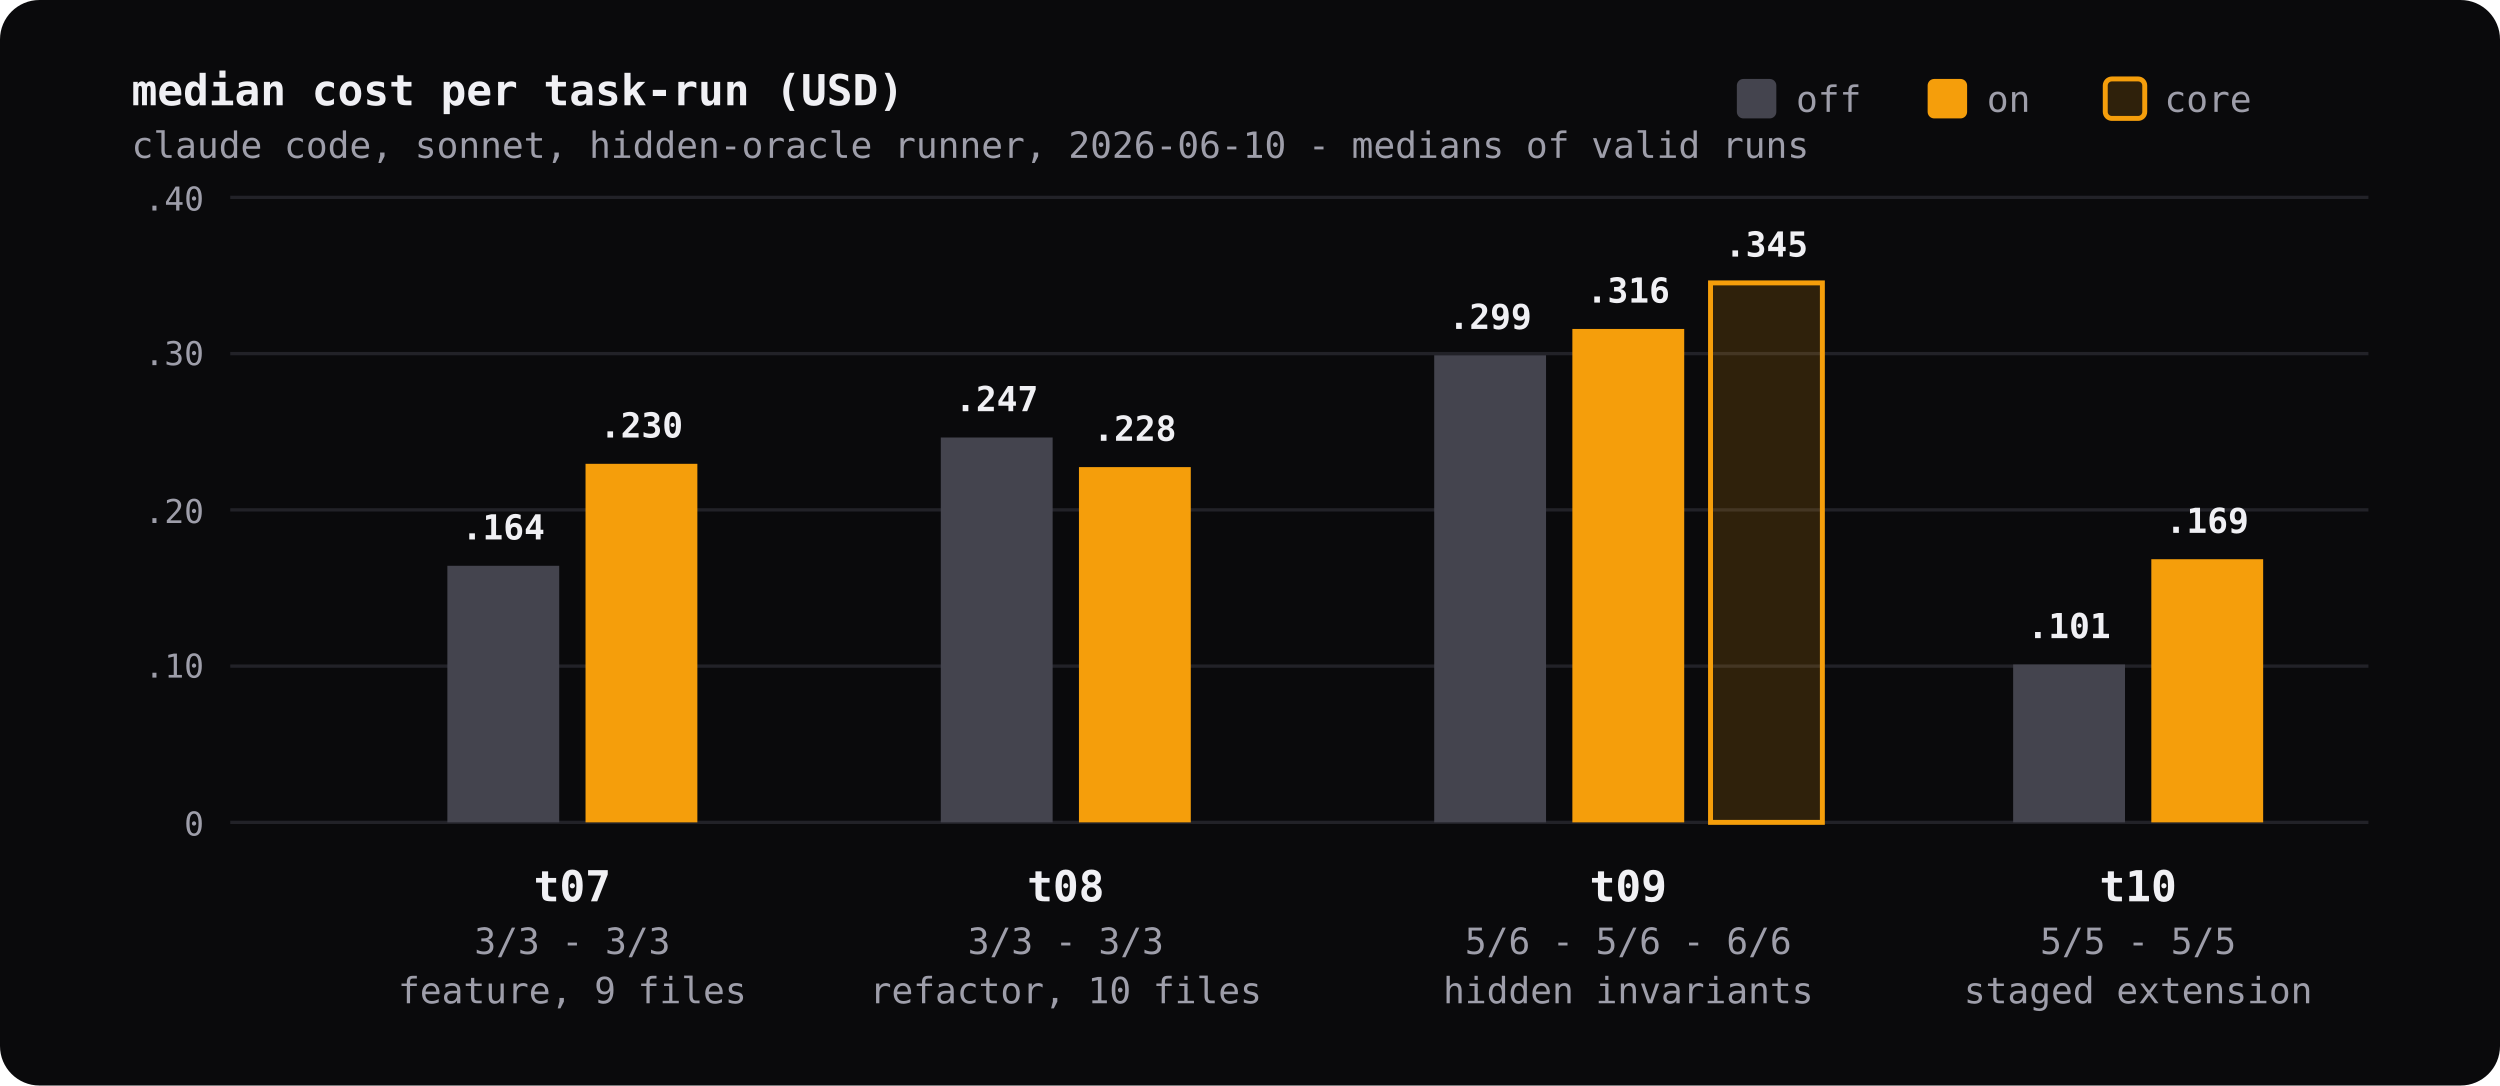
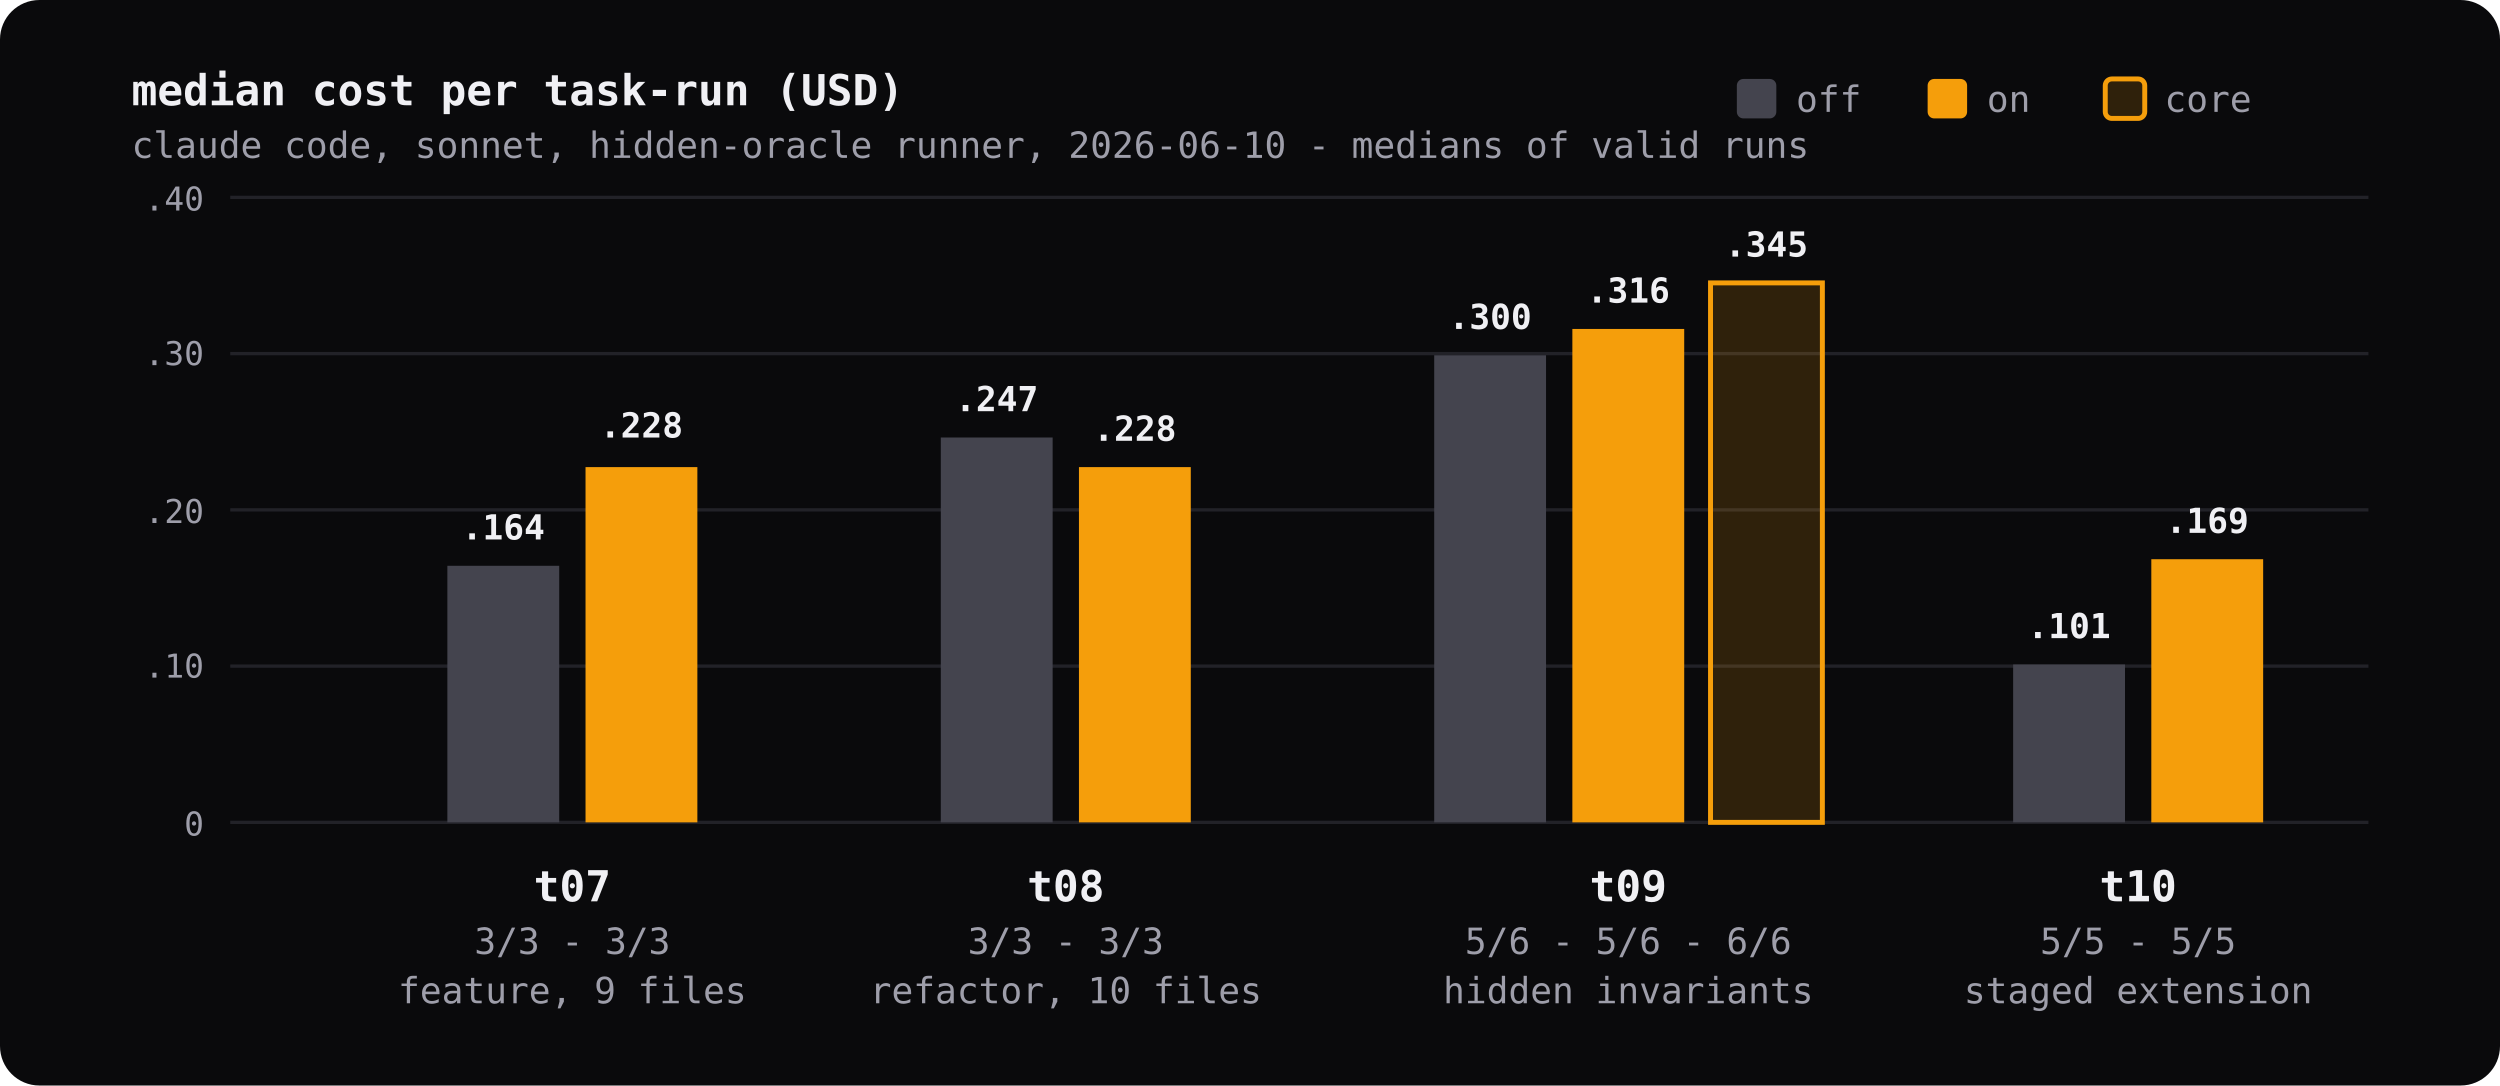
<svg xmlns="http://www.w3.org/2000/svg" viewBox="0 0 760 330" role="img" aria-labelledby="t d">
  <style>
    .lbl  { font: 600 13px ui-monospace, SFMono-Regular, Consolas, monospace; fill: #f0f0f4; }
    .sub  { font: 400 11px ui-monospace, SFMono-Regular, Consolas, monospace; fill: #9e9eaa; }
    .tick { font: 400 10px ui-monospace, SFMono-Regular, Consolas, monospace; fill: #9e9eaa; }
    .val  { font: 600 10.5px ui-monospace, SFMono-Regular, Consolas, monospace; fill: #f0f0f4; }
    .grid { stroke: #222228; stroke-width: 1; }
    .off  { fill: #44444e; }
    .on   { fill: #f59e0b; }
    .core { fill: rgb(245 158 11 / 0.16); stroke: #f59e0b; stroke-width: 1.5; }
  </style>
  <rect width="760" height="330" rx="12" fill="#0a0a0c" />
  <text class="lbl" x="40" y="32">median cost per task-run (USD)</text>
  <text class="sub" x="40" y="48">claude code, sonnet, hidden-oracle runner, 2026-06-10 - medians of valid runs</text>
  <rect class="off" x="528" y="24" width="12" height="12" rx="2" />
  <text class="sub" x="546" y="34">off</text>
  <rect class="on" x="586" y="24" width="12" height="12" rx="2" />
  <text class="sub" x="604" y="34">on</text>
  <rect class="core" x="640" y="24" width="12" height="12" rx="2" />
  <text class="sub" x="658" y="34">core</text>
  <line class="grid" x1="70" y1="250" x2="720" y2="250" />
  <line class="grid" x1="70" y1="202.5" x2="720" y2="202.5" />
  <line class="grid" x1="70" y1="155" x2="720" y2="155" />
  <line class="grid" x1="70" y1="107.5" x2="720" y2="107.5" />
  <line class="grid" x1="70" y1="60" x2="720" y2="60" />
  <text class="tick" x="62" y="254" text-anchor="end">0</text>
  <text class="tick" x="62" y="206" text-anchor="end">.10</text>
  <text class="tick" x="62" y="159" text-anchor="end">.20</text>
  <text class="tick" x="62" y="111" text-anchor="end">.30</text>
  <text class="tick" x="62" y="64" text-anchor="end">.40</text>
  <rect class="off" x="136" y="172" width="34" height="78" />
-   <rect class="on" x="178" y="141" width="34" height="109" />
+   <rect class="on" x="178" y="142" width="34" height="108" />
  <text class="val" x="153" y="164" text-anchor="middle">.164</text>
-   <text class="val" x="195" y="133" text-anchor="middle">.230</text>
+   <text class="val" x="195" y="133" text-anchor="middle">.228</text>
  <text class="lbl" x="174" y="274" text-anchor="middle">t07</text>
  <text class="sub" x="174" y="290" text-anchor="middle">3/3 - 3/3</text>
  <text class="sub" x="174" y="305" text-anchor="middle">feature, 9 files</text>
  <rect class="off" x="286" y="133" width="34" height="117" />
  <rect class="on" x="328" y="142" width="34" height="108" />
  <text class="val" x="303" y="125" text-anchor="middle">.247</text>
  <text class="val" x="345" y="134" text-anchor="middle">.228</text>
  <text class="lbl" x="324" y="274" text-anchor="middle">t08</text>
  <text class="sub" x="324" y="290" text-anchor="middle">3/3 - 3/3</text>
  <text class="sub" x="324" y="305" text-anchor="middle">refactor, 10 files</text>
  <rect class="off" x="436" y="108" width="34" height="142" />
  <rect class="on" x="478" y="100" width="34" height="150" />
  <rect class="core" x="520" y="86" width="34" height="164" />
-   <text class="val" x="453" y="100" text-anchor="middle">.299</text>
+   <text class="val" x="453" y="100" text-anchor="middle">.300</text>
  <text class="val" x="495" y="92" text-anchor="middle">.316</text>
  <text class="val" x="537" y="78" text-anchor="middle">.345</text>
  <text class="lbl" x="495" y="274" text-anchor="middle">t09</text>
  <text class="sub" x="495" y="290" text-anchor="middle">5/6 - 5/6 - 6/6</text>
  <text class="sub" x="495" y="305" text-anchor="middle">hidden invariants</text>
  <rect class="off" x="612" y="202" width="34" height="48" />
  <rect class="on" x="654" y="170" width="34" height="80" />
  <text class="val" x="629" y="194" text-anchor="middle">.101</text>
  <text class="val" x="671" y="162" text-anchor="middle">.169</text>
  <text class="lbl" x="650" y="274" text-anchor="middle">t10</text>
  <text class="sub" x="650" y="290" text-anchor="middle">5/5 - 5/5</text>
  <text class="sub" x="650" y="305" text-anchor="middle">staged extension</text>
</svg>
